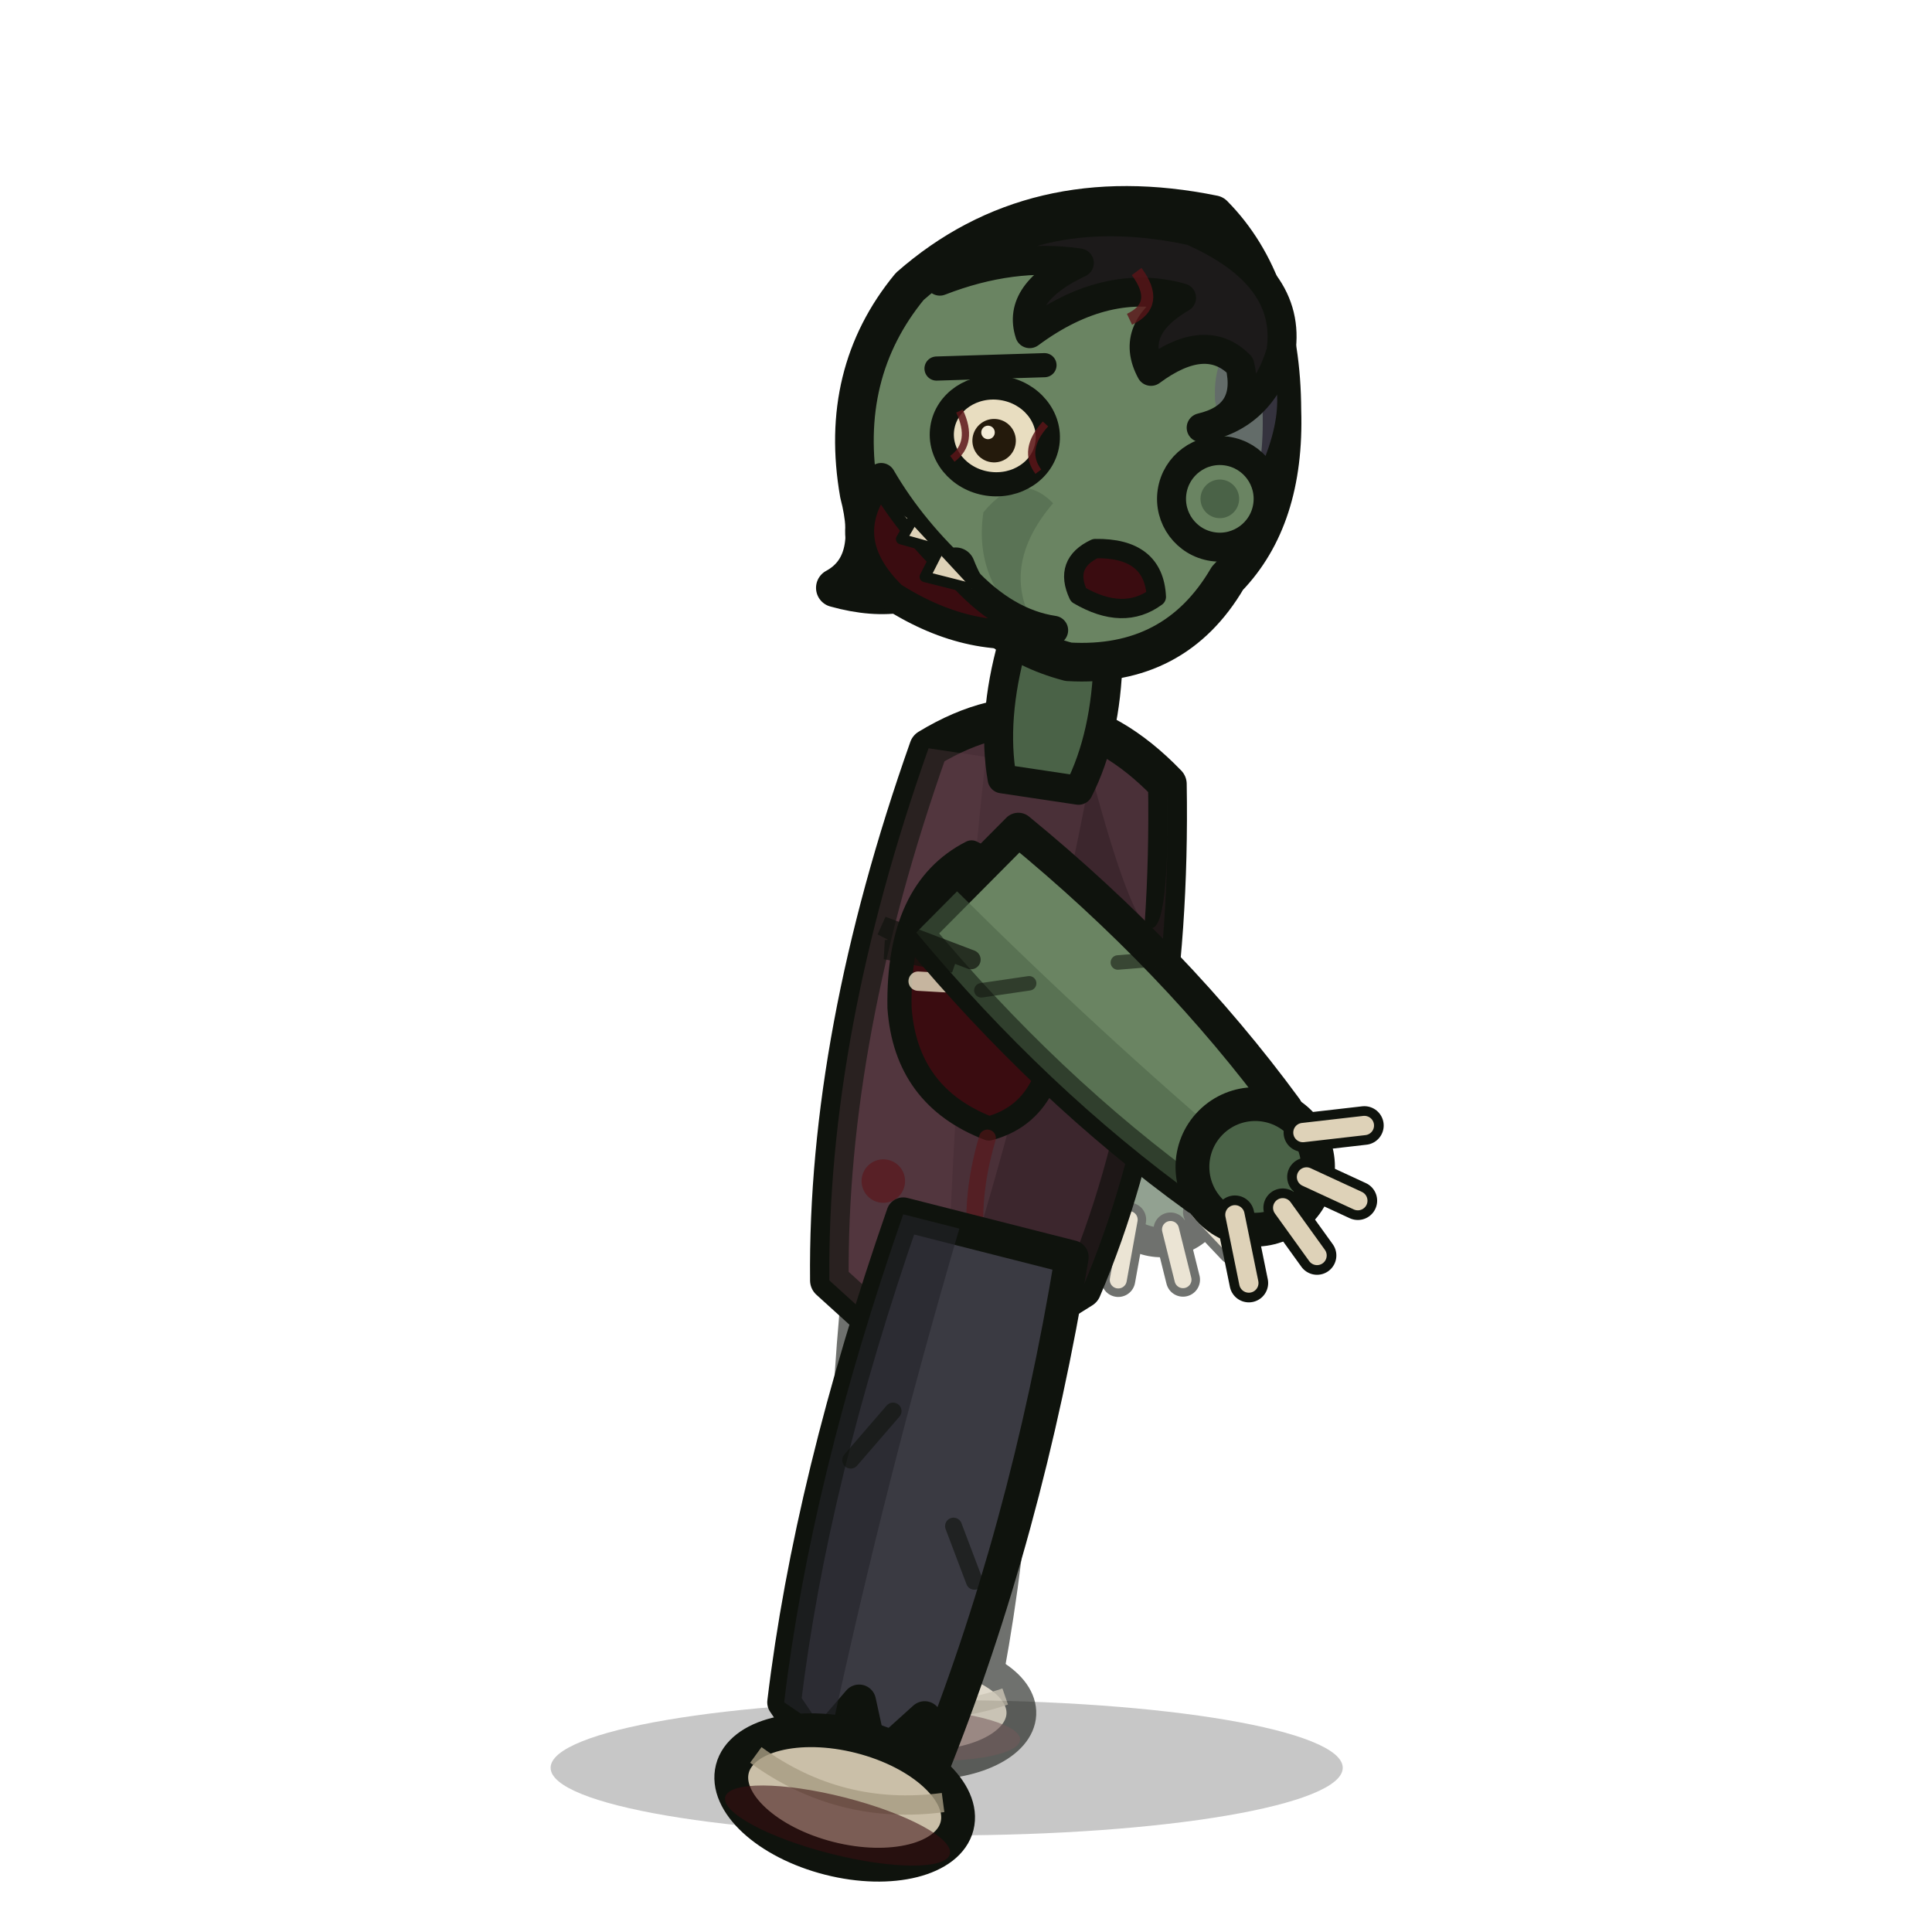
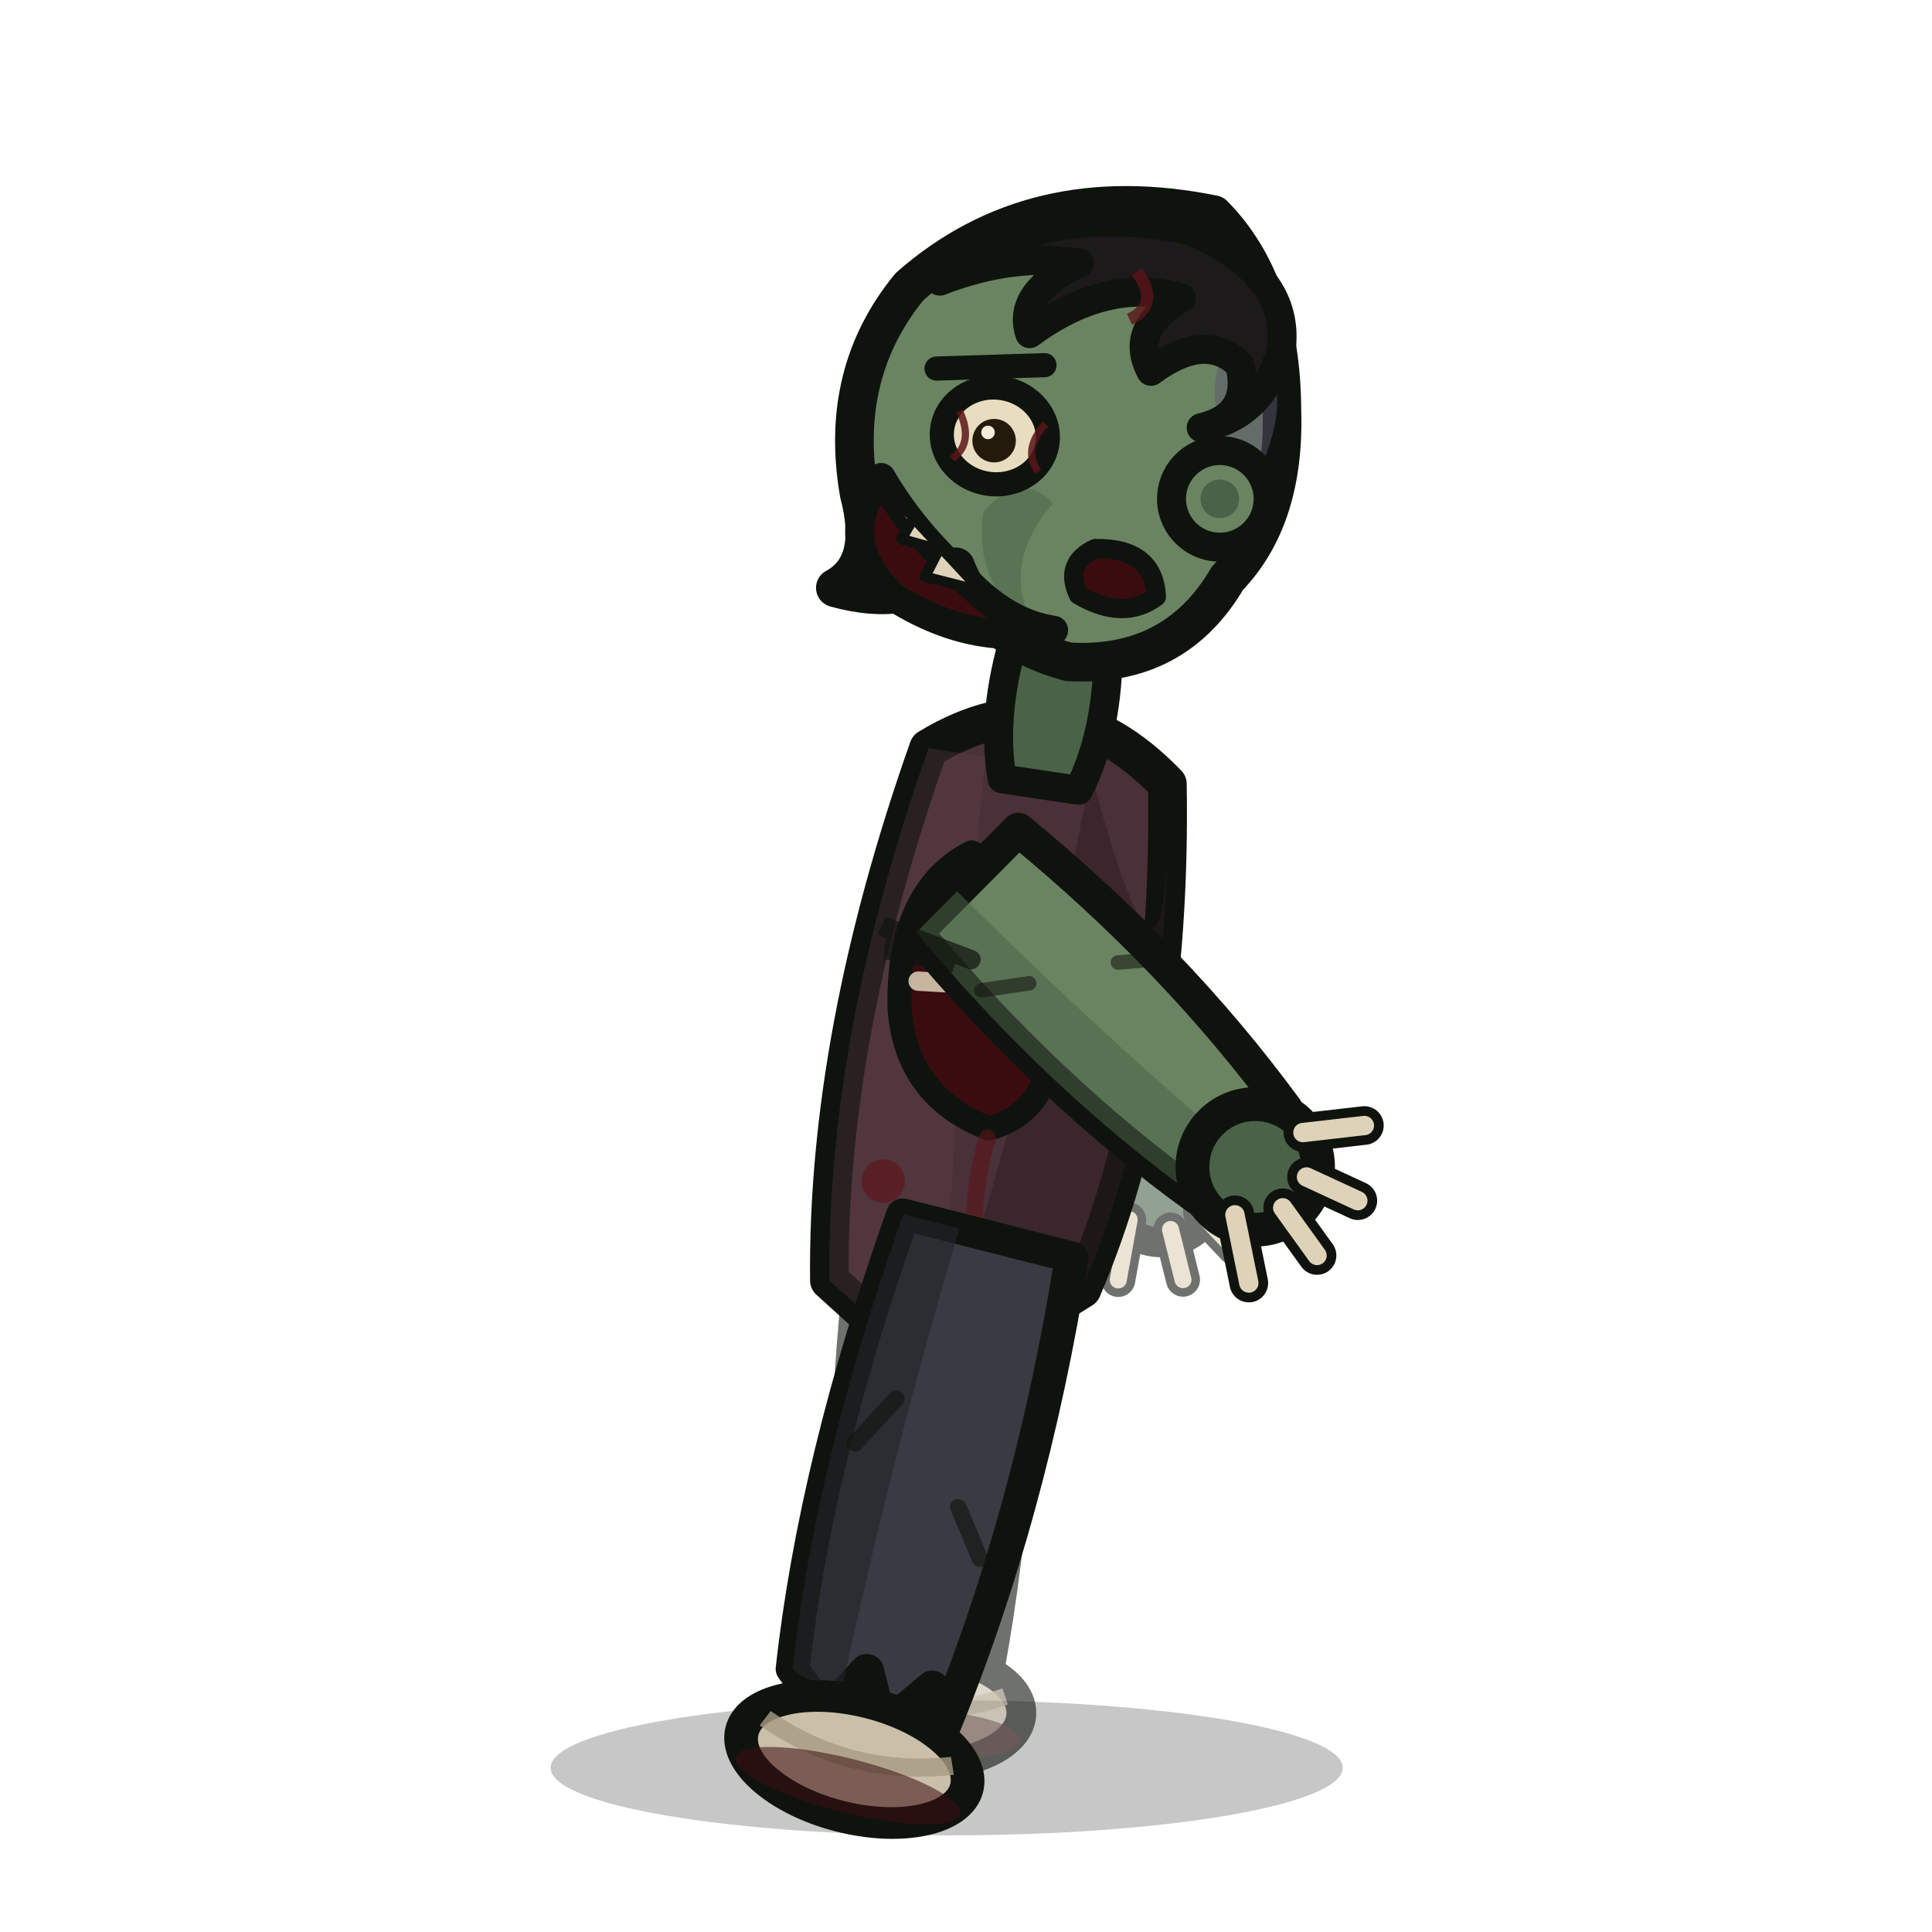
<svg xmlns="http://www.w3.org/2000/svg" id="art" viewBox="0 0 400 400">
  <ellipse cx="196" cy="366" rx="82" ry="14" fill="#000000" opacity="0.22" />
  <g transform="translate(0,5.29) rotate(8.51 200 260)">
-     <g transform="translate(193,244) rotate(-5.7522) scale(0.88)" opacity="0.6">
+     <g transform="translate(193,244) rotate(-5.7522) scale(0.88,0.88)" opacity="0.6">
      <path d="M -18,0 Q -23,58 -17,104 L -8,112 L -2,100 L 4,112 L 12,100 L 16,110 Q 23,58 18,0 Z" fill="#3a3a42" stroke="#0f130d" stroke-width="7" stroke-linejoin="round" />
      <path d="M -18,0 Q -23,58 -17,104 L -6,108 Q -8,54 -6,0 Z" fill="#232329" opacity="0.6" />
      <path d="M -10,40 L -16,52 M 8,60 L 15,70" stroke="#0f130d" stroke-width="3.5" stroke-linecap="round" opacity="0.6" />
      <ellipse cx="0" cy="120" rx="24" ry="13" fill="#cabfa8" stroke="#0f130d" stroke-width="7" />
      <path d="M -20,116 Q 0,124 20,116" fill="none" stroke="#a89c82" stroke-width="4" opacity="0.8" />
      <ellipse cx="0" cy="126" rx="24" ry="6" fill="#3a0c10" opacity="0.55" />
    </g>
    <g transform="translate(198,172) rotate(-31.95472) scale(0.88)" opacity="0.6">
      <path d="M -15,0 Q -19,42 -13,80 L 13,80 Q 19,42 15,0 Z" fill="#6a8462" stroke="#0f130d" stroke-width="7" stroke-linejoin="round" />
      <path d="M -15,0 Q -19,42 -13,80 L 0,80 Q -3,42 -3,0 Z" fill="#4a6247" opacity="0.55" />
      <path d="M -14,18 L -6,24 M 10,34 L 17,40" stroke="#0f130d" stroke-width="3" stroke-linecap="round" opacity="0.55" />
      <path d="M -15,4 L -22,-2 L -14,10 L -19,-6 L -11,12" fill="none" stroke="#0f130d" stroke-width="4" stroke-linecap="round" opacity="0.7" />
      <g transform="translate(0,84)">
        <circle cx="0" cy="0" r="13" fill="#4a6247" stroke="#0f130d" stroke-width="7" />
        <path d="M -10,4 L -18,16 M -2,10 L -4,22 M 6,9 L 10,20 M 12,2 L 22,10" fill="none" stroke="#0f130d" stroke-width="8" stroke-linecap="round" />
        <path d="M -10,4 L -18,16 M -2,10 L -4,22 M 6,9 L 10,20 M 12,2 L 22,10" fill="none" stroke="#ded2b8" stroke-width="4" stroke-linecap="round" />
      </g>
    </g>
    <path d="M 176,152 Q 164,214 172,264 L 184,272 L 196,258 L 210,270 L 224,258              Q 236,212 226,152 Q 200,132 176,152 Z" fill="#4a3038" stroke="#0f130d" stroke-width="8" stroke-linejoin="round" />
    <path d="M 176,152 Q 164,214 172,264 L 184,272 L 196,258 Q 190,204 188,152 Z" fill="#66424c" opacity="0.3" />
    <path d="M 210,152 Q 236,212 226,152 L 226,152 Q 236,212 224,258 L 210,270 L 200,258              Q 208,204 210,152 Z" fill="#2e1c22" opacity="0.5" />
    <path d="M 188,172 Q 174,182 178,206 Q 182,224 200,228 Q 214,222 210,200 Q 206,178 188,172 Z" fill="#3a0c10" stroke="#0f130d" stroke-width="5" stroke-linejoin="round" />
    <path d="M 182,188 L 202,184 M 181,200 L 203,198" fill="none" stroke="#ded2b8" stroke-width="4" stroke-linecap="round" opacity="0.85" />
    <circle cx="180" cy="242" r="4.5" fill="#5a1418" opacity="0.65" />
    <path d="M 200,230 Q 198,244 202,256" stroke="#5a1418" stroke-width="3.5" fill="none" opacity="0.6" stroke-linecap="round" />
    <path d="M 190,128 Q 188,144 192,156 L 208,156 Q 212,144 210,128 Z" fill="#4a6247" stroke="#0f130d" stroke-width="6" stroke-linejoin="round" />
    <g transform="translate(198,88)">
      <path d="M 20,-54 Q -18,-56 -40,-30 Q -52,-10 -44,14 Q -38,28 -46,34                Q -30,36 -22,26 Q -14,40 4,42 Q 26,40 34,20 Q 44,6 40,-16 Q 36,-42 20,-54 Z" fill="#6a8462" stroke="#0f130d" stroke-width="8" stroke-linejoin="round" />
      <path d="M -4,10 Q -14,26 -2,38 Q -18,30 -18,14 Q -12,4 -4,10 Z" fill="#4a6247" opacity="0.5" />
      <path d="M 30,-30 Q 42,-24 38,-6 Q 30,-4 26,-16 Q 24,-26 30,-30 Z" fill="#5c5470" opacity="0.5" />
      <circle cx="30" cy="4" r="10" fill="#6a8462" stroke="#0f130d" stroke-width="6" />
      <circle cx="30" cy="4" r="4" fill="#4a6247" />
      <path d="M 16,-50 Q -16,-52 -34,-32 Q -20,-40 -6,-40 Q -18,-32 -14,-24                Q 0,-38 16,-36 Q 6,-28 12,-20 Q 22,-30 30,-24 Q 34,-14 24,-10                Q 36,-14 38,-28 Q 38,-44 16,-50 Z" fill="#1c1a1a" stroke="#0f130d" stroke-width="6" stroke-linejoin="round" />
      <path d="M 6,-40 Q 12,-34 6,-30" fill="none" stroke="#5a1418" stroke-width="2.5" opacity="0.8" />
      <path d="M -32,-14 L -10,-18" stroke="#0f130d" stroke-width="5" stroke-linecap="round" />
      <ellipse cx="-18" cy="-2" rx="11" ry="10" fill="#e8ddc0" stroke="#0f130d" stroke-width="5" />
      <path d="M -26,-6 Q -22,0 -26,4 M -8,-6 Q -12,0 -8,4" fill="none" stroke="#5a1418" stroke-width="1.5" opacity="0.85" />
      <circle cx="-18" cy="-1" r="4.5" fill="#241a0c" />
      <circle cx="-19.5" cy="-2.5" r="1.4" fill="#f4ecd8" />
      <path d="M -40,10 Q -48,24 -34,34 Q -16,42 0,36 Q -10,36 -20,28 Q -32,20 -40,10 Z" fill="#3a0c10" stroke="#0f130d" stroke-width="6" stroke-linejoin="round" />
      <path d="M -38,14 L -32,17 L -34,22 L -26,23 L -28,29 L -18,30" fill="#ded2b8" stroke="#0f130d" stroke-width="2.2" stroke-linejoin="round" />
      <path d="M 6,18 Q 18,16 20,26 Q 14,32 4,28 Q 0,22 6,18 Z" fill="#3a0c10" stroke="#0f130d" stroke-width="4" stroke-linejoin="round" />
    </g>
-     <g transform="translate(203,250) rotate(5.7522) scale(1.0)" opacity="1.0">
+     <g transform="translate(203,250) rotate(5.7522) scale(1.0,0.9324)" opacity="1.0">
      <path d="M -18,0 Q -23,58 -17,104 L -8,112 L -2,100 L 4,112 L 12,100 L 16,110 Q 23,58 18,0 Z" fill="#3a3a42" stroke="#0f130d" stroke-width="7" stroke-linejoin="round" />
      <path d="M -18,0 Q -23,58 -17,104 L -6,108 Q -8,54 -6,0 Z" fill="#232329" opacity="0.6" />
      <path d="M -10,40 L -16,52 M 8,60 L 15,70" stroke="#0f130d" stroke-width="3.5" stroke-linecap="round" opacity="0.6" />
      <ellipse cx="0" cy="120" rx="24" ry="13" fill="#cabfa8" stroke="#0f130d" stroke-width="7" />
      <path d="M -20,116 Q 0,124 20,116" fill="none" stroke="#a89c82" stroke-width="4" opacity="0.8" />
      <ellipse cx="0" cy="126" rx="24" ry="6" fill="#3a0c10" opacity="0.55" />
    </g>
    <g transform="translate(188,178) rotate(-53.72201) scale(1.0)" opacity="1.0">
      <path d="M -15,0 Q -19,42 -13,80 L 13,80 Q 19,42 15,0 Z" fill="#6a8462" stroke="#0f130d" stroke-width="7" stroke-linejoin="round" />
      <path d="M -15,0 Q -19,42 -13,80 L 0,80 Q -3,42 -3,0 Z" fill="#4a6247" opacity="0.55" />
      <path d="M -14,18 L -6,24 M 10,34 L 17,40" stroke="#0f130d" stroke-width="3" stroke-linecap="round" opacity="0.55" />
      <path d="M -15,4 L -22,-2 L -14,10 L -19,-6 L -11,12" fill="none" stroke="#0f130d" stroke-width="4" stroke-linecap="round" opacity="0.7" />
      <g transform="translate(0,84)">
        <circle cx="0" cy="0" r="13" fill="#4a6247" stroke="#0f130d" stroke-width="7" />
        <path d="M -10,4 L -18,16 M -2,10 L -4,22 M 6,9 L 10,20 M 12,2 L 22,10" fill="none" stroke="#0f130d" stroke-width="8" stroke-linecap="round" />
        <path d="M -10,4 L -18,16 M -2,10 L -4,22 M 6,9 L 10,20 M 12,2 L 22,10" fill="none" stroke="#ded2b8" stroke-width="4" stroke-linecap="round" />
      </g>
    </g>
  </g>
</svg>
